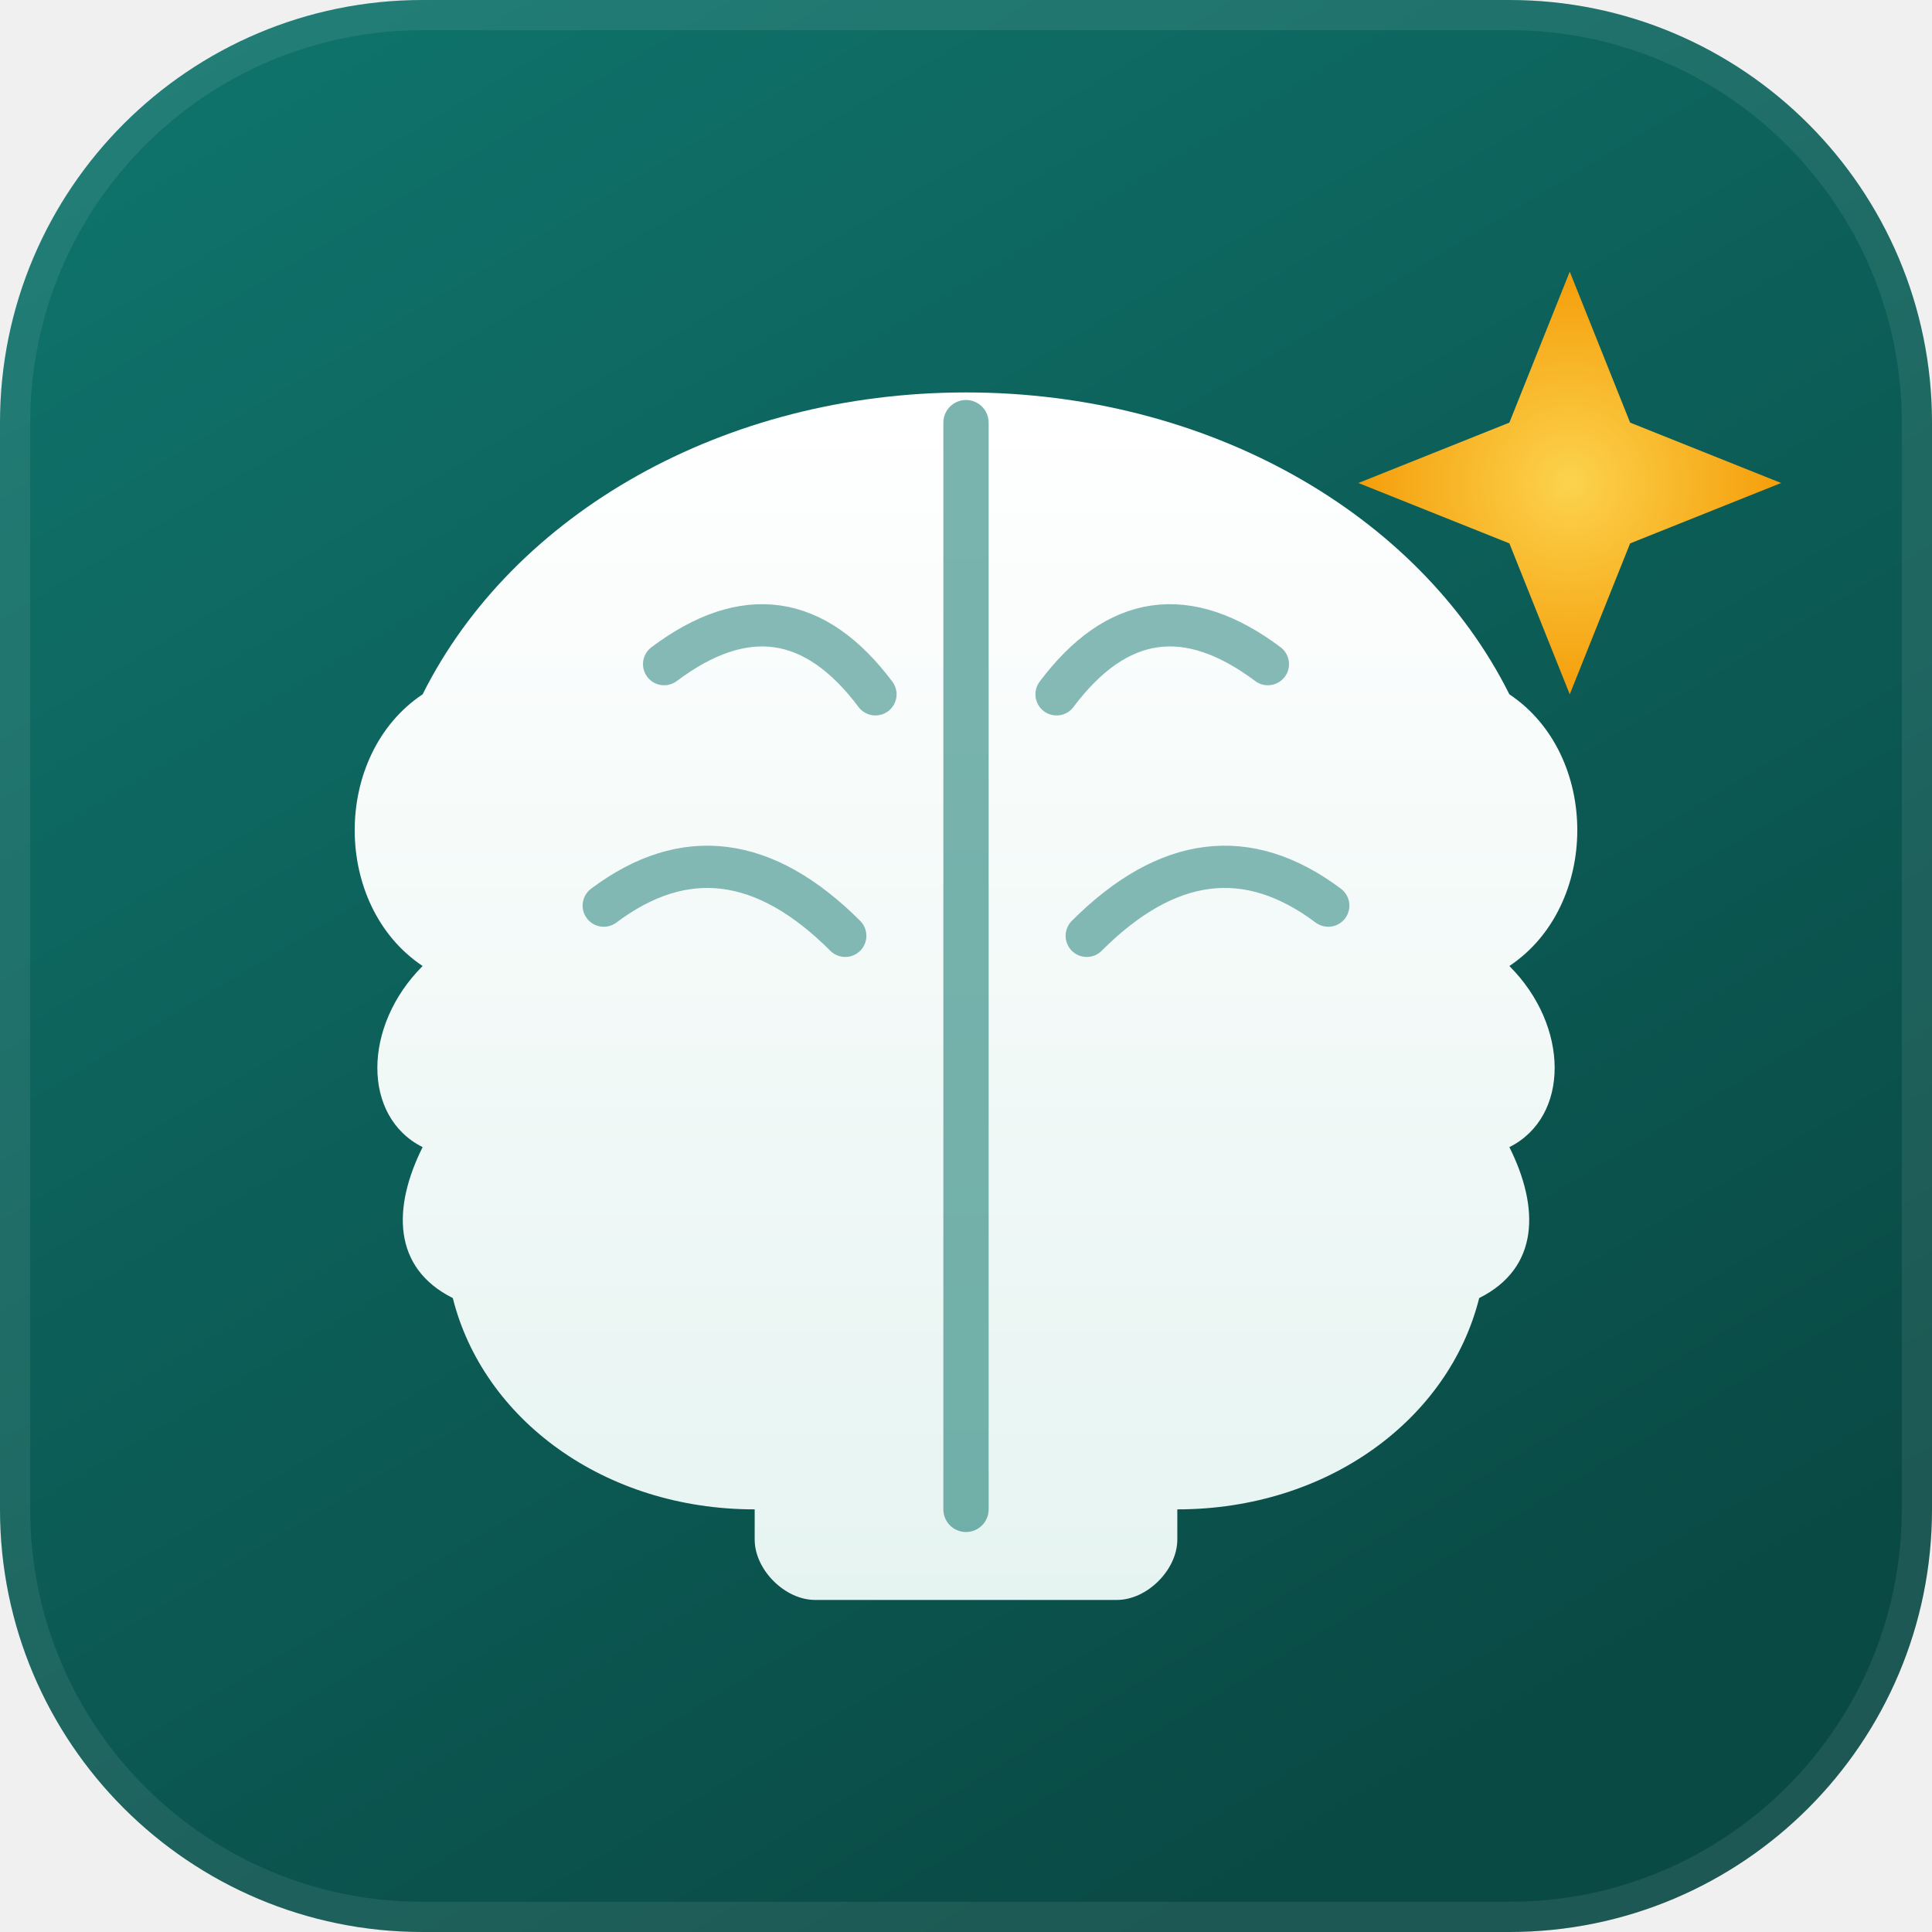
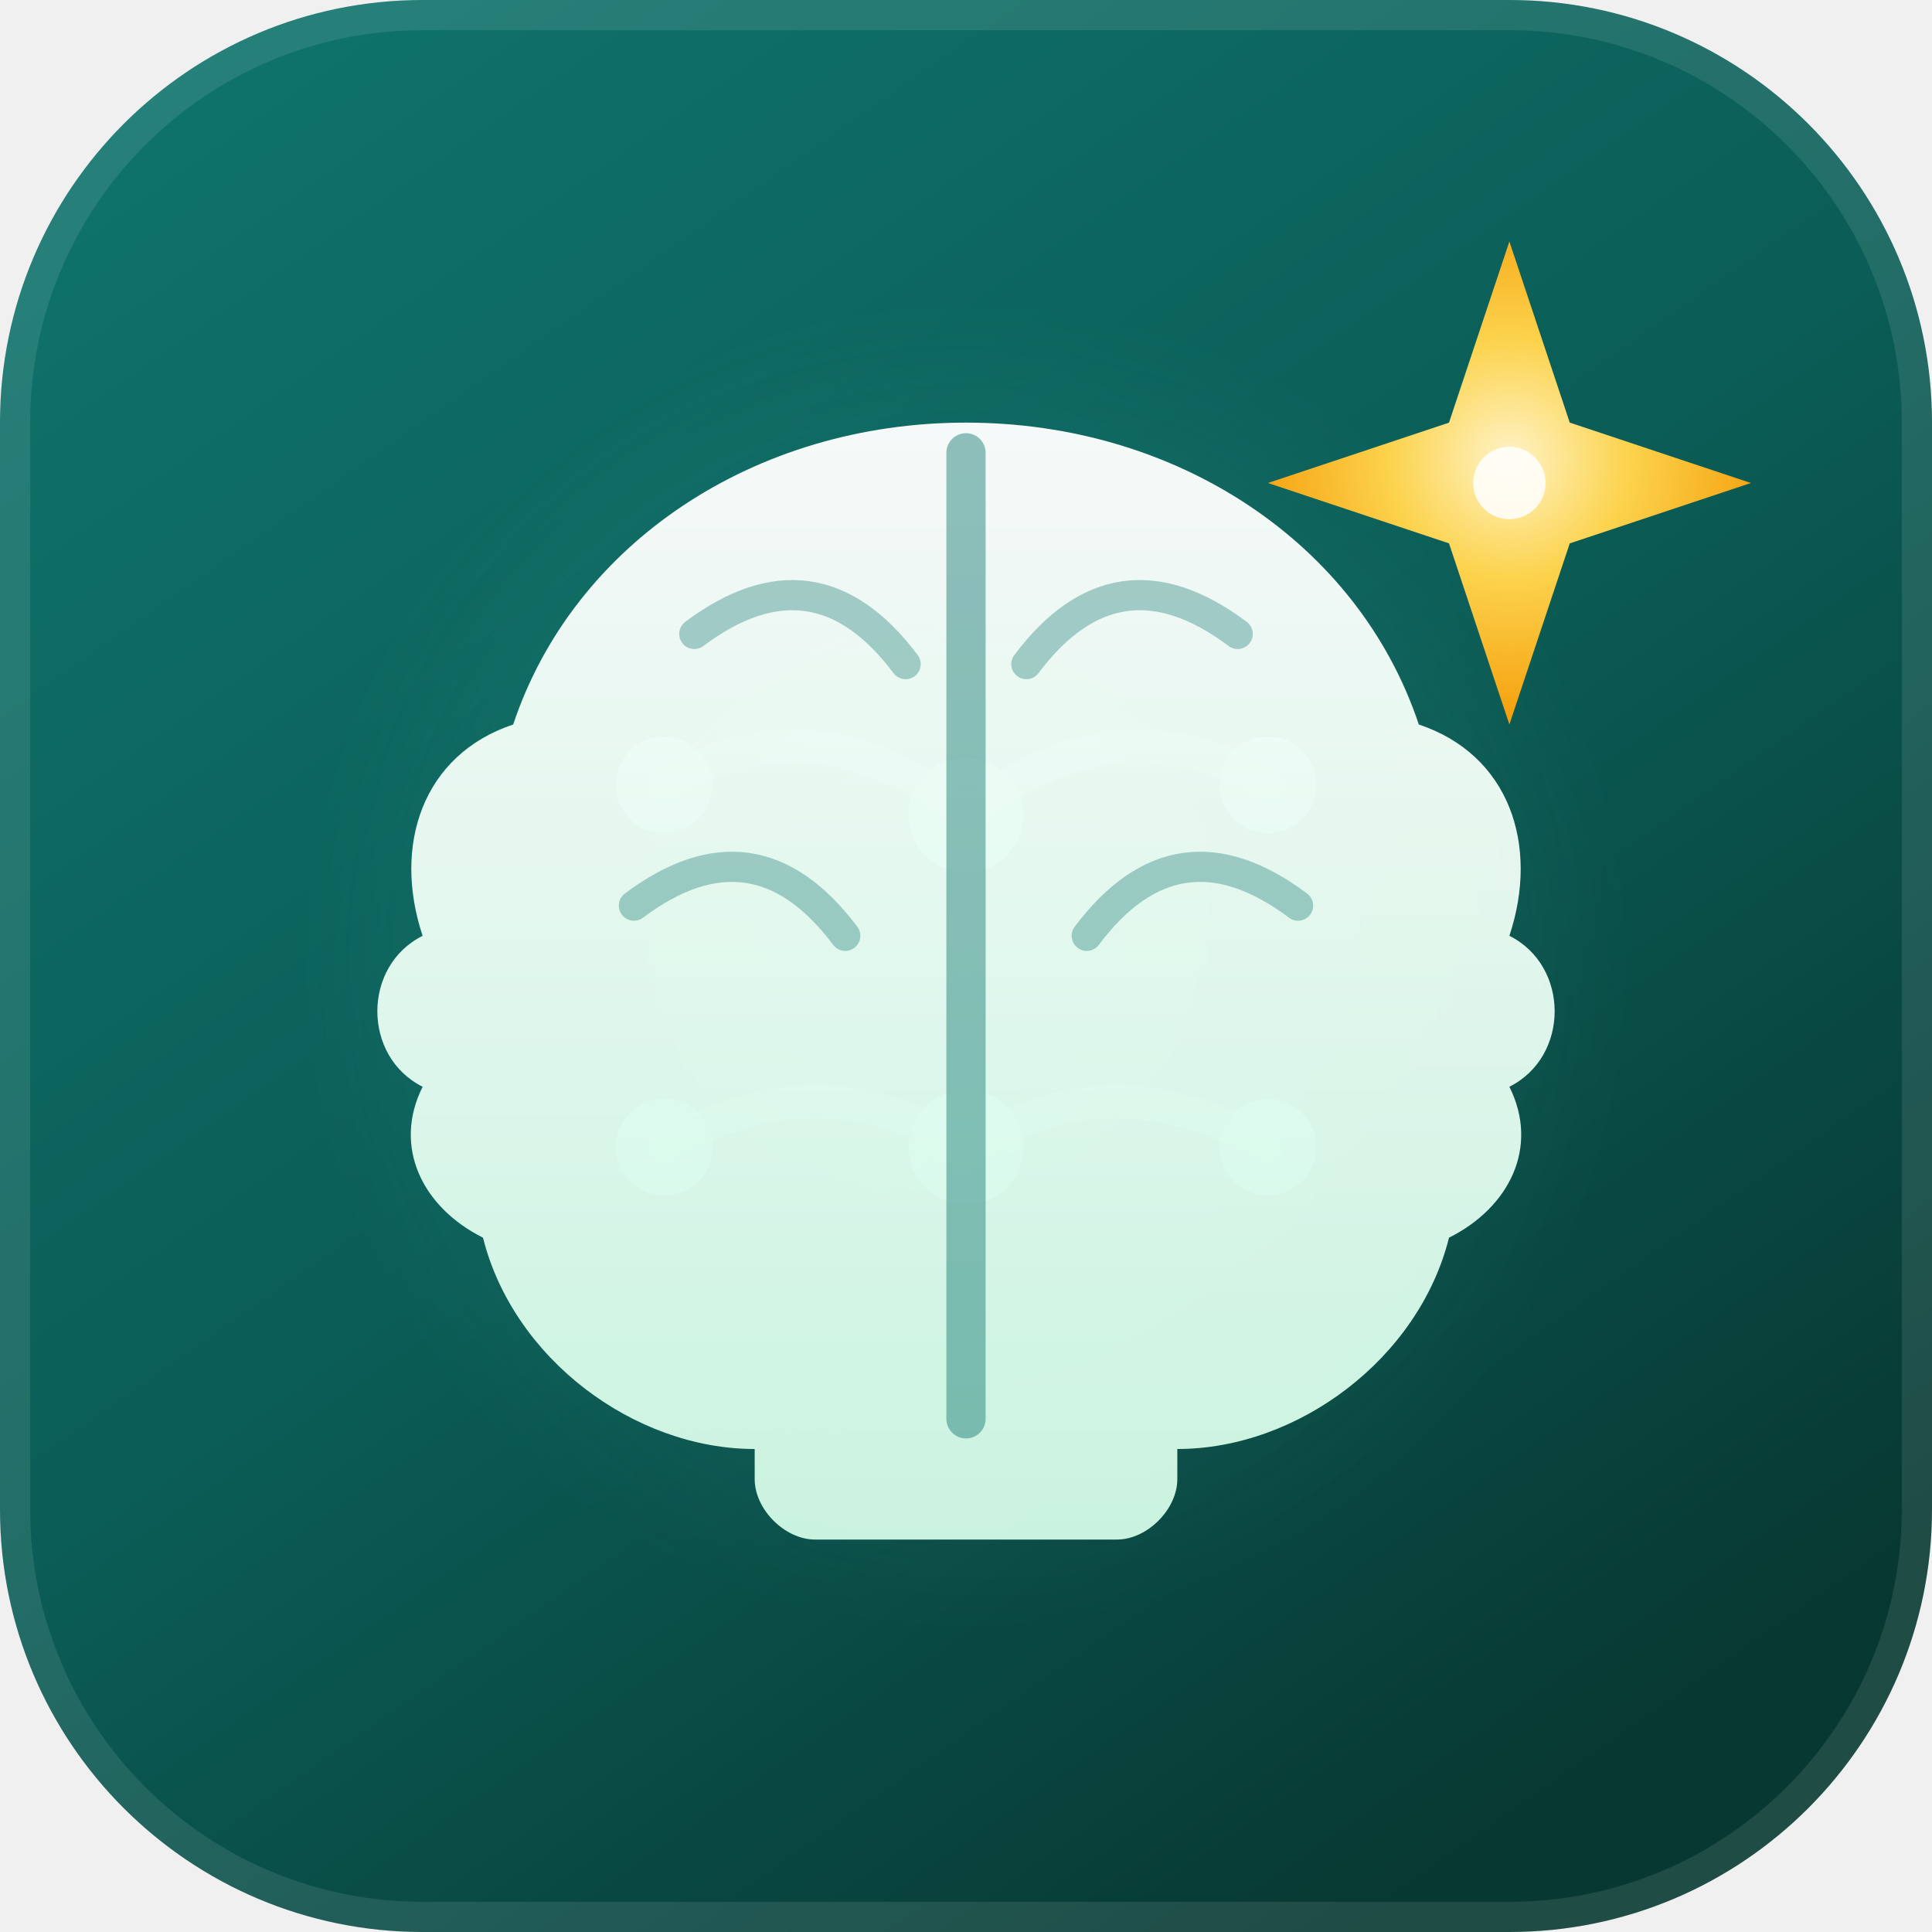
<svg xmlns="http://www.w3.org/2000/svg" viewBox="0 0 64 64" fill="none">
  <defs>
-     <linearGradient id="bgGrad" x1="0" y1="0" x2="0.6" y2="1">
+     <linearGradient id="bgGrad" x1="0" y1="0" x2="0.7" y2="1">
      <stop offset="0%" stop-color="#0F766E" />
-       <stop offset="100%" stop-color="#0A4A45" />
+       <stop offset="55%" stop-color="#0B5D57" />
+       <stop offset="100%" stop-color="#083832" />
    </linearGradient>
    <linearGradient id="brainGrad" x1="0" y1="0" x2="0" y2="1">
      <stop offset="0%" stop-color="#FFFFFF" />
-       <stop offset="100%" stop-color="#E6F4F1" />
+       <stop offset="100%" stop-color="#D1FAE5" />
    </linearGradient>
-     <radialGradient id="sparkGrad" cx="50%" cy="50%" r="50%">
-       <stop offset="0%" stop-color="#FCD34D" />
+     <radialGradient id="sparkGrad" cx="50%" cy="45%" r="55%">
+       <stop offset="0%" stop-color="#FEF3C7" />
+       <stop offset="45%" stop-color="#FCD34D" />
      <stop offset="100%" stop-color="#F59E0B" />
+     </radialGradient>
+     <radialGradient id="brainHalo" cx="50%" cy="50%" r="50%">
+       <stop offset="0%" stop-color="#5EEAD4" stop-opacity="0.35" />
+       <stop offset="60%" stop-color="#5EEAD4" stop-opacity="0.08" />
+       <stop offset="100%" stop-color="#5EEAD4" stop-opacity="0" />
    </radialGradient>
  </defs>
  <rect width="64" height="64" rx="14" fill="url(#bgGrad)" />
-   <rect x="0.5" y="0.5" width="63" height="63" rx="13.5" fill="none" stroke="white" stroke-opacity="0.08" />
-   <path d="     M 32 13     C 24 13 17 17 14 23     C 11 25 11 30 14 32     C 12 34 12 37 14 38     C 13 40 13 42 15 43     C 16 47 20 50 25 50     L 25 51     C 25 52 26 53 27 53     L 37 53     C 38 53 39 52 39 51     L 39 50     C 44 50 48 47 49 43     C 51 42 51 40 50 38     C 52 37 52 34 50 32     C 53 30 53 25 50 23     C 47 17 40 13 32 13     Z   " fill="url(#brainGrad)" />
-   <path d="M 32 14 L 32 50" stroke="#0F766E" stroke-width="1.5" stroke-linecap="round" opacity="0.55" />
-   <path d="     M 22 22 Q 26 19 29 23     M 35 23 Q 38 19 42 22     M 20 30 Q 24 27 28 31     M 36 31 Q 40 27 44 30   " stroke="#0F766E" stroke-width="1.4" fill="none" stroke-linecap="round" opacity="0.5" />
-   <path d="     M 52 9     L 54 14     L 59 16     L 54 18     L 52 23     L 50 18     L 45 16     L 50 14     Z   " fill="url(#sparkGrad)" />
+   <rect x="0.5" y="0.5" width="63" height="63" rx="13.5" fill="none" stroke="white" stroke-opacity="0.1" />
+   <circle cx="32" cy="32" r="22" fill="url(#brainHalo)" />
+   <g stroke="#5EEAD4" stroke-width="1.1" stroke-linecap="round" opacity="0.55" fill="none">
+     <path d="M 22 26 Q 27 23 32 27" />
+     <path d="M 32 27 Q 37 23 42 26" />
+     <path d="M 22 38 Q 27 35 32 38" />
+     <path d="M 32 38 Q 37 35 42 38" />
+     <path d="M 32 27 L 32 38" />
+   </g>
+   <g fill="#5EEAD4" opacity="0.85">
+     <circle cx="22" cy="26" r="1.6" />
+     <circle cx="32" cy="27" r="1.9" />
+     <circle cx="42" cy="26" r="1.6" />
+     <circle cx="22" cy="38" r="1.6" />
+     <circle cx="32" cy="38" r="1.9" />
+     <circle cx="42" cy="38" r="1.6" />
+   </g>
+   <path d="     M 32 14     C 25 14 19 18 17 24     C 14 25 13 28 14 31     C 12 32 12 35 14 36     C 13 38 14 40 16 41     C 17 45 21 48 25 48     L 25 49     C 25 50 26 51 27 51     L 37 51     C 38 51 39 50 39 49     L 39 48     C 43 48 47 45 48 41     C 50 40 51 38 50 36     C 52 35 52 32 50 31     C 51 28 50 25 47 24     C 45 18 39 14 32 14     Z   " fill="url(#brainGrad)" opacity="0.96" />
+   <path d="M 32 15 L 32 47" stroke="#0F766E" stroke-width="1.3" stroke-linecap="round" opacity="0.45" />
+   <g stroke="#0F766E" stroke-width="1" fill="none" stroke-linecap="round" opacity="0.35">
+     <path d="M 23 21 Q 27 18 30 22" />
+     <path d="M 34 22 Q 37 18 41 21" />
+     <path d="M 21 30 Q 25 27 28 31" />
+     <path d="M 36 31 Q 39 27 43 30" />
+   </g>
+   <path d="     M 50 8     L 52 14     L 58 16     L 52 18     L 50 24     L 48 18     L 42 16     L 48 14     Z   " fill="url(#sparkGrad)" />
+   <circle cx="50" cy="16" r="1.2" fill="#FFFFFF" opacity="0.85" />
</svg>
